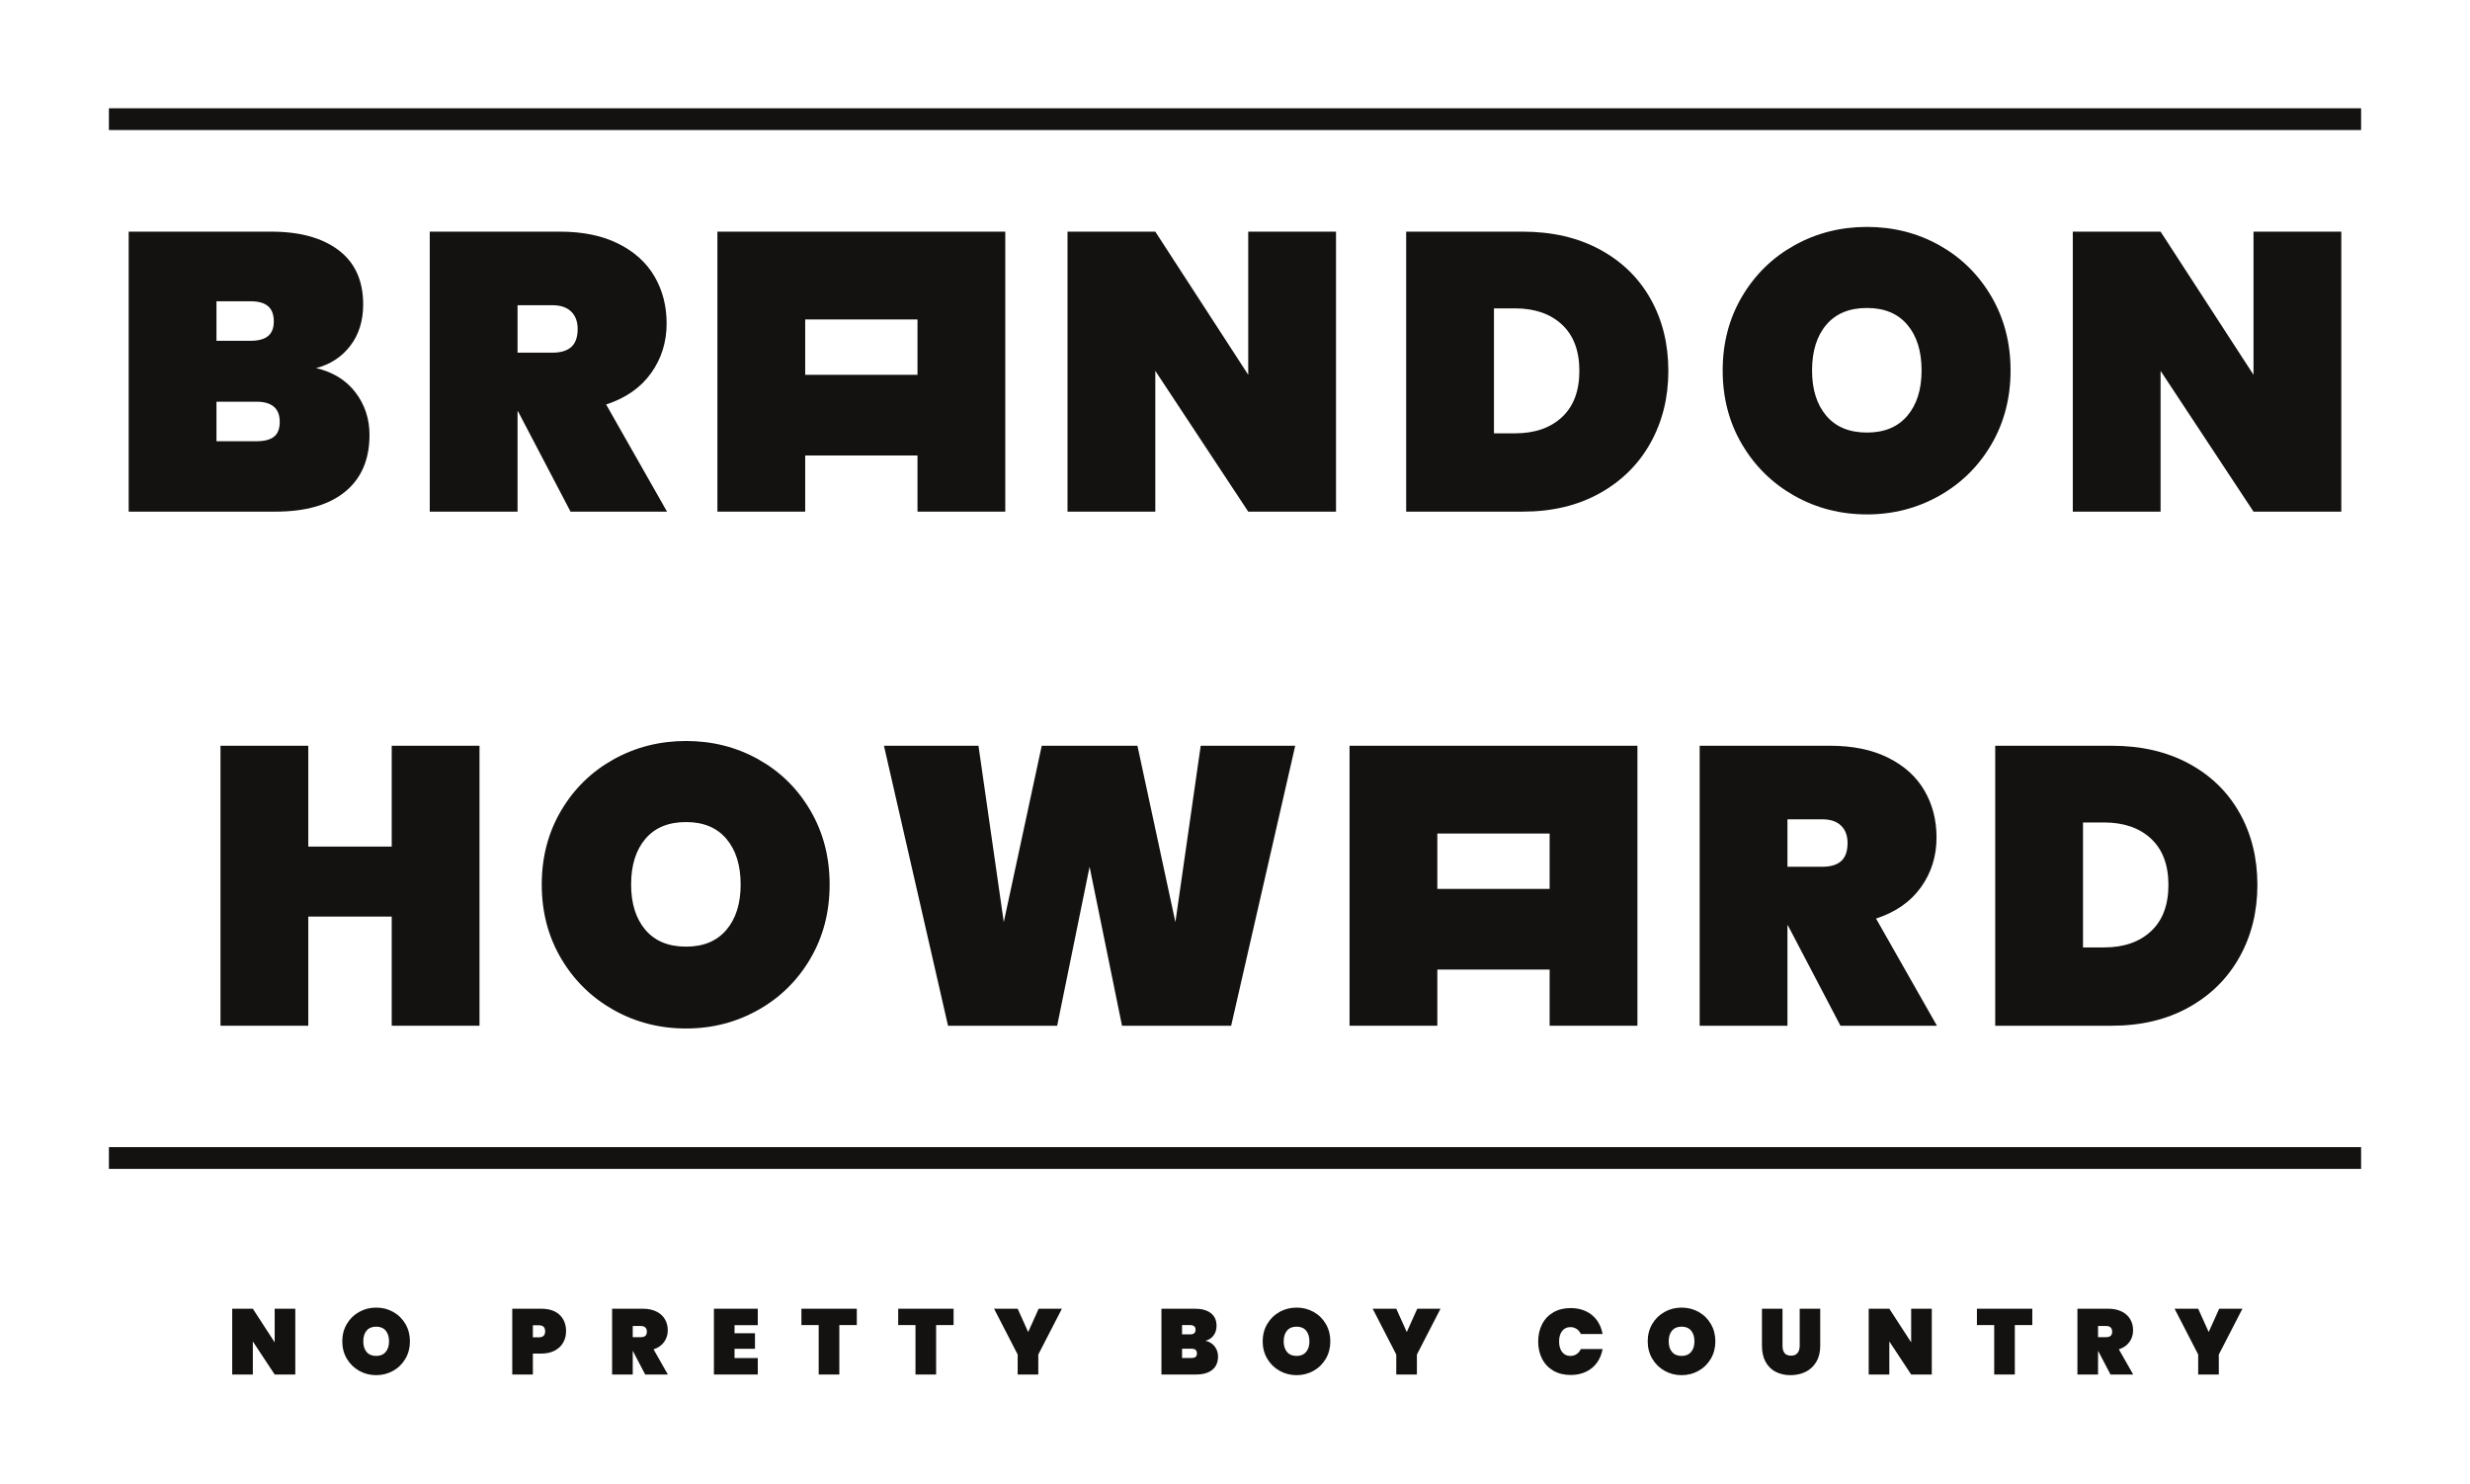
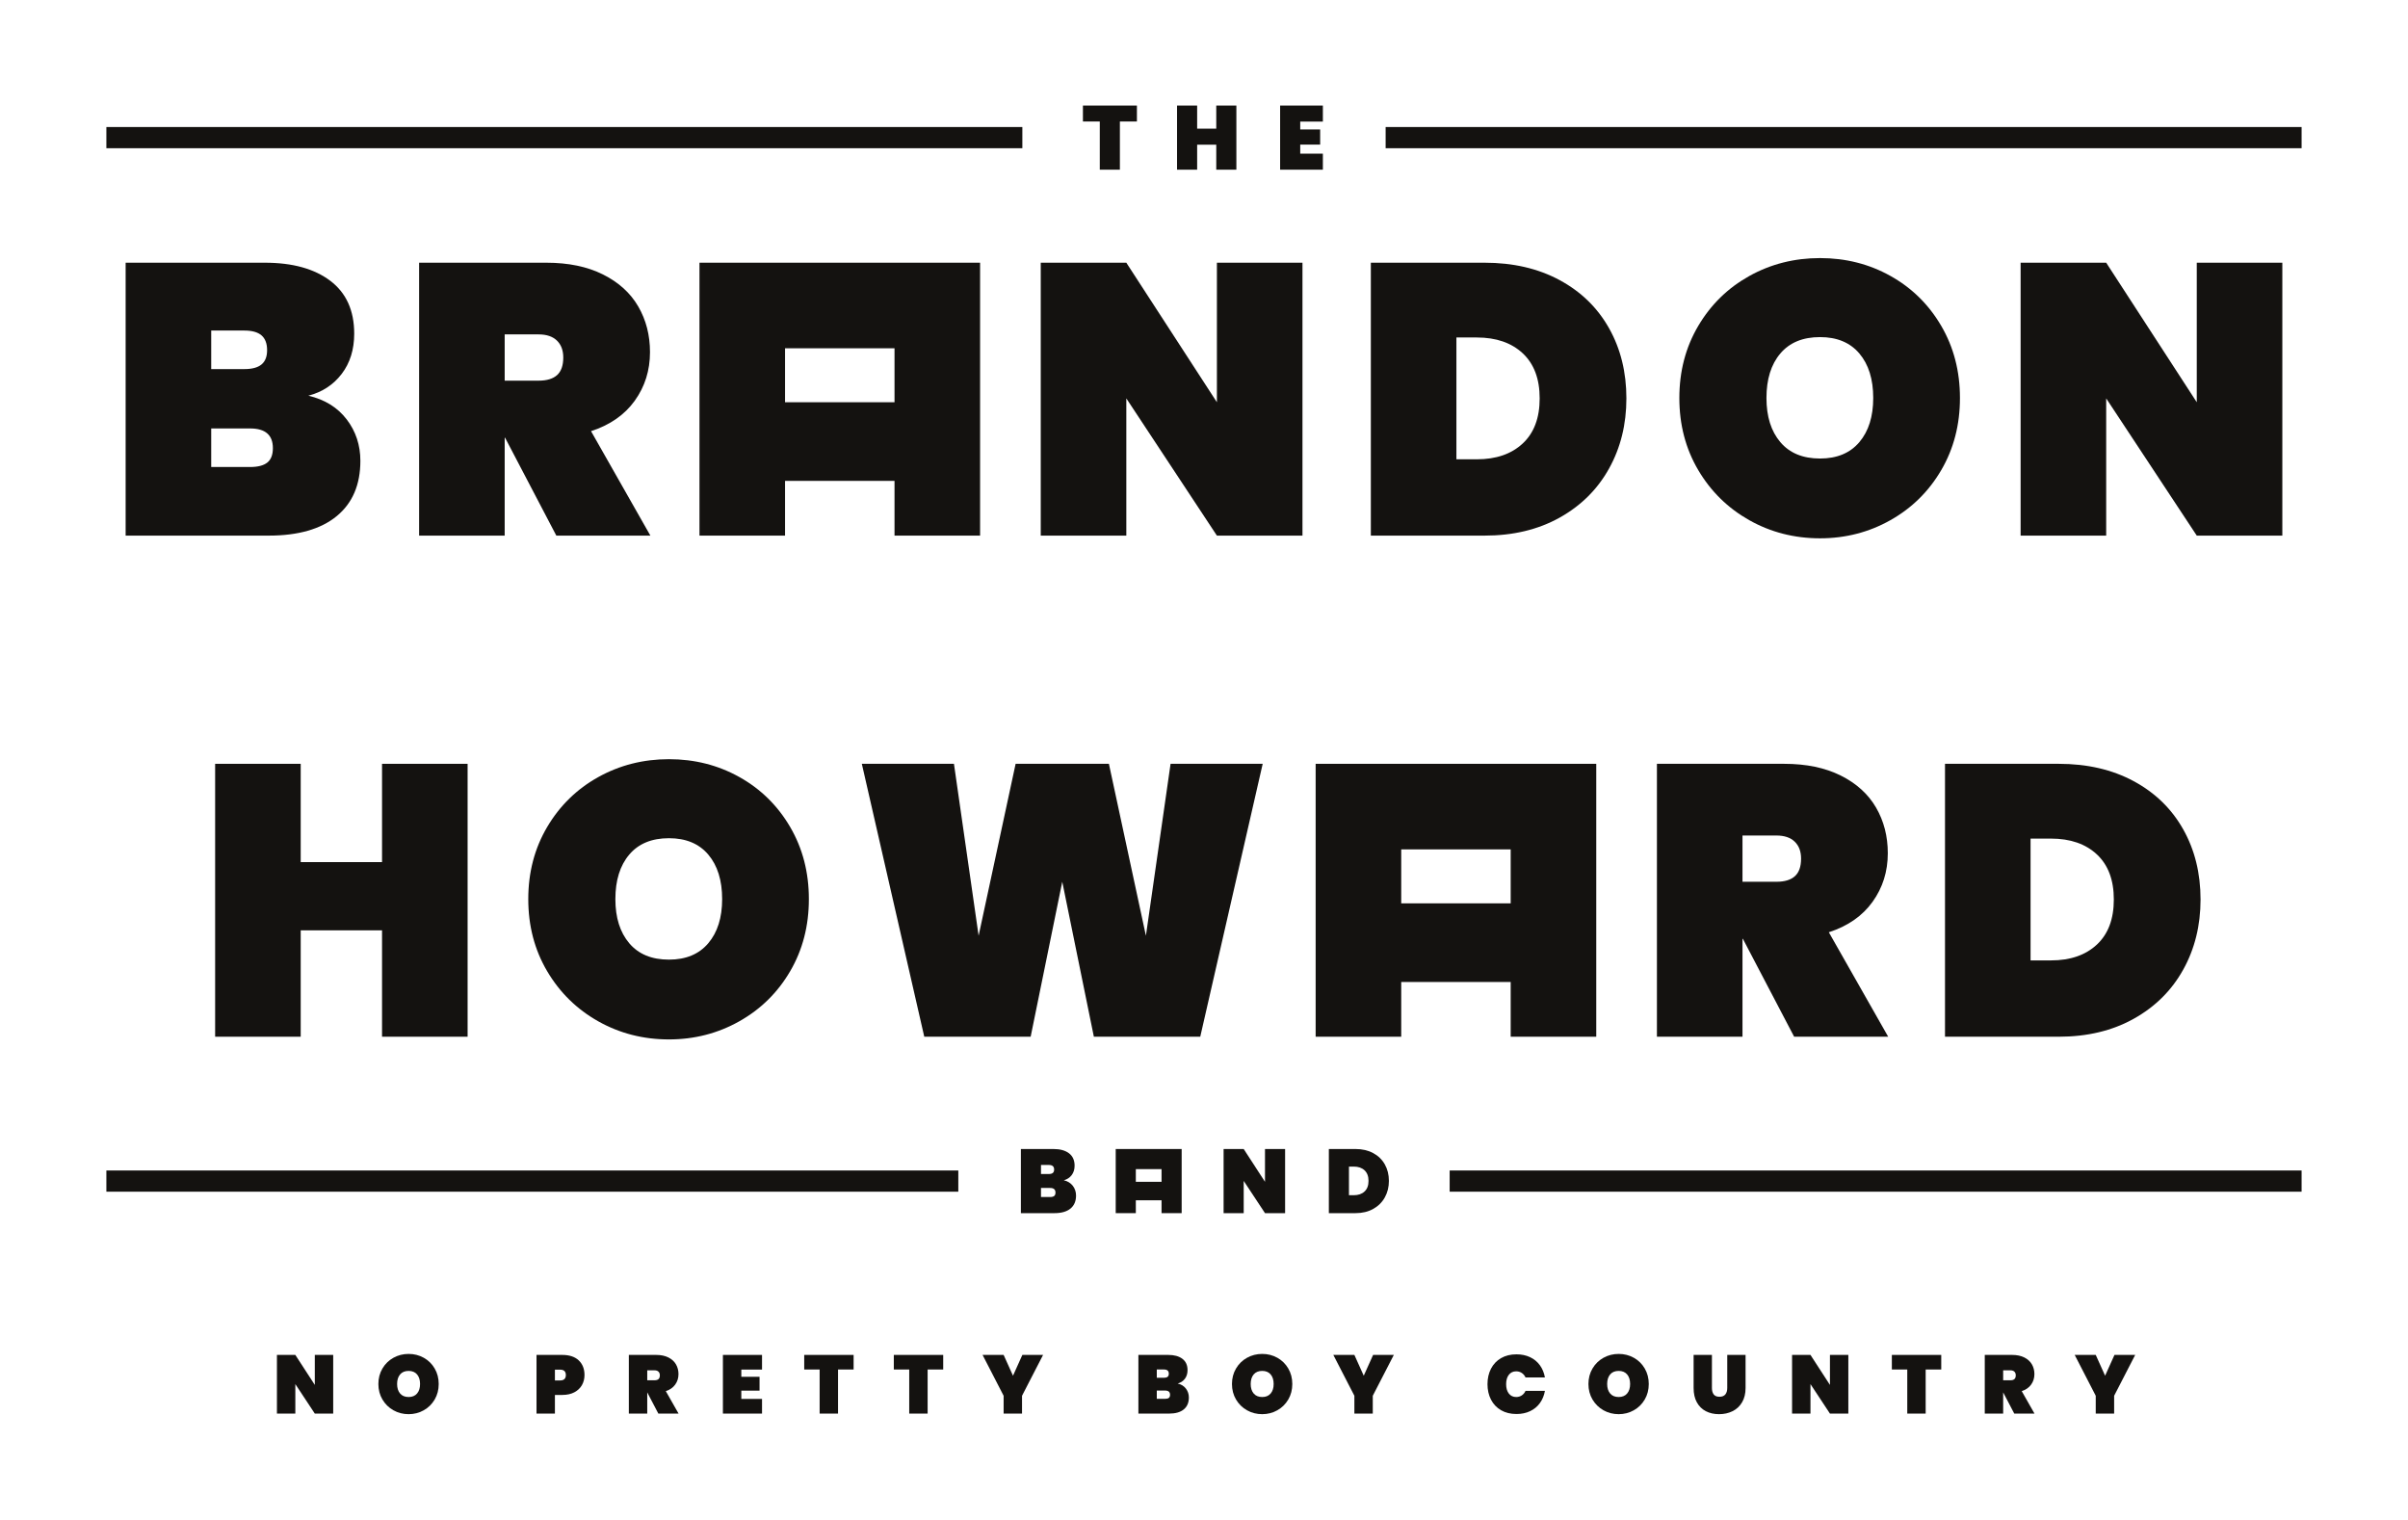
- <svg xmlns="http://www.w3.org/2000/svg" viewBox="175.60 -217.36 1048.81 630.21" width="1049" height="630">
+ <svg xmlns="http://www.w3.org/2000/svg" viewBox="175.60 -233.44 1048.81 662.34" width="1049" height="662">
  <g fill="#141210">
    <path transform="translate(221.596,0) scale(0.168,-0.168)" d="M659 194Q659 101 597.5 50.5Q536 0 421 0H50V708H411Q519 708 581.0 661.0Q643 614 643 524Q643 462 610.5 419.5Q578 377 524 363Q588 348 623.5 301.5Q659 255 659 194ZM272 432H358Q388 432 402.5 444.0Q417 456 417 481Q417 507 402.5 519.5Q388 532 358 532H272ZM432 227Q432 278 373 278H272V178H373Q403 178 417.5 189.5Q432 201 432 227Z" />
    <path transform="translate(349.508,0) scale(0.168,-0.168)" d="M406 0 273 254H272V0H50V708H380Q466 708 527.0 677.5Q588 647 618.5 594.5Q649 542 649 476Q649 405 609.5 350.0Q570 295 496 271L650 0ZM272 402H360Q392 402 408.0 416.5Q424 431 424 462Q424 490 407.5 506.0Q391 522 360 522H272Z" />
    <path transform="translate(475.068,0) scale(0.168,-0.168)" d="M30 0V708H758V0H536V486H252V0ZM252 142H536V346H252Z" />
    <path transform="translate(620.452,0) scale(0.168,-0.168)" d="M729 0H507L272 356V0H50V708H272L507 346V708H729Z" />
    <path transform="translate(764.324,0) scale(0.168,-0.168)" d="M713 356Q713 255 668.0 174.0Q623 93 539.5 46.5Q456 0 345 0H50V708H345Q456 708 539.5 663.0Q623 618 668.0 538.0Q713 458 713 356ZM488 356Q488 432 444.0 473.0Q400 514 325 514H272V198H325Q400 198 444.0 239.0Q488 280 488 356Z" />
    <path transform="translate(902.148,0) scale(0.168,-0.168)" d="M30 357Q30 461 79.0 544.0Q128 627 211.5 673.5Q295 720 395 720Q495 720 578.0 673.5Q661 627 709.5 544.0Q758 461 758 357Q758 253 709.5 170.0Q661 87 577.5 40.0Q494 -7 395 -7Q295 -7 211.5 40.0Q128 87 79.0 170.0Q30 253 30 357ZM533 357Q533 430 497.0 472.5Q461 515 395 515Q328 515 292.0 472.5Q256 430 256 357Q256 285 292.0 242.5Q328 200 395 200Q461 200 497.0 242.5Q533 285 533 357Z" />
    <path transform="translate(1047.532,0) scale(0.168,-0.168)" d="M729 0H507L272 356V0H50V708H272L507 346V708H729Z" />
    <path transform="translate(260.604,218.4) scale(0.168,-0.168)" d="M705 708V0H483V276H272V0H50V708H272V453H483V708Z" />
    <path transform="translate(400.444,218.4) scale(0.168,-0.168)" d="M30 357Q30 461 79.0 544.0Q128 627 211.5 673.5Q295 720 395 720Q495 720 578.0 673.5Q661 627 709.5 544.0Q758 461 758 357Q758 253 709.5 170.0Q661 87 577.5 40.0Q494 -7 395 -7Q295 -7 211.5 40.0Q128 87 79.0 170.0Q30 253 30 357ZM533 357Q533 430 497.0 472.5Q461 515 395 515Q328 515 292.0 472.5Q256 430 256 357Q256 285 292.0 242.5Q328 200 395 200Q461 200 497.0 242.5Q533 285 533 357Z" />
    <path transform="translate(545.828,218.4) scale(0.168,-0.168)" d="M1070 708 908 0H632L550 402L468 0H192L30 708H269L333 262L429 708H671L767 262L831 708Z" />
    <path transform="translate(743.628,218.4) scale(0.168,-0.168)" d="M30 0V708H758V0H536V486H252V0ZM252 142H536V346H252Z" />
    <path transform="translate(889.012,218.4) scale(0.168,-0.168)" d="M406 0 273 254H272V0H50V708H380Q466 708 527.0 677.5Q588 647 618.5 594.5Q649 542 649 476Q649 405 609.5 350.0Q570 295 496 271L650 0ZM272 402H360Q392 402 408.0 416.5Q424 431 424 462Q424 490 407.5 506.0Q391 522 360 522H272Z" />
    <path transform="translate(1014.572,218.4) scale(0.168,-0.168)" d="M713 356Q713 255 668.0 174.0Q623 93 539.5 46.5Q456 0 345 0H50V708H345Q456 708 539.5 663.0Q623 618 668.0 538.0Q713 458 713 356ZM488 356Q488 432 444.0 473.0Q400 514 325 514H272V198H325Q400 198 444.0 239.0Q488 280 488 356Z" />
-     <rect x="221.60" y="-171.36" width="956.81" height="9.24" />
-     <rect x="221.60" y="269.98" width="956.81" height="9.24" />
-     <path transform="translate(272.0045,366.576) scale(0.03948,-0.03948)" d="M729 0H507L272 356V0H50V708H272L507 346V708H729Z" />
-     <path transform="translate(319.5594,366.576) scale(0.03948,-0.03948)" d="M30 357Q30 461 79.0 544.0Q128 627 211.5 673.5Q295 720 395 720Q495 720 578.0 673.5Q661 627 709.5 544.0Q758 461 758 357Q758 253 709.5 170.0Q661 87 577.5 40.0Q494 -7 395 -7Q295 -7 211.5 40.0Q128 87 79.0 170.0Q30 253 30 357ZM533 357Q533 430 497.0 472.5Q461 515 395 515Q328 515 292.0 472.5Q256 430 256 357Q256 285 292.0 242.5Q328 200 395 200Q461 200 497.0 242.5Q533 285 533 357Z" />
-     <path transform="translate(390.9812,366.576) scale(0.03948,-0.03948)" d="M360 225H272V0H50V708H360Q490 708 559.5 642.0Q629 576 629 465Q629 398 598.0 343.5Q567 289 506.5 257.0Q446 225 360 225ZM404 465Q404 530 335 530H272V400H335Q404 400 404 465Z" />
-     <path transform="translate(433.4037,366.576) scale(0.03948,-0.03948)" d="M406 0 273 254H272V0H50V708H380Q466 708 527.0 677.5Q588 647 618.5 594.5Q649 542 649 476Q649 405 609.5 350.0Q570 295 496 271L650 0ZM272 402H360Q392 402 408.0 416.5Q424 431 424 462Q424 490 407.5 506.0Q391 522 360 522H272Z" />
-     <path transform="translate(476.6553,366.576) scale(0.03948,-0.03948)" d="M272 531V444H492V277H272V177H522V0H50V708H522V531Z" />
-     <path transform="translate(515.4062,366.576) scale(0.03948,-0.03948)" d="M606 708V532H418V0H196V532H10V708Z" />
-     <path transform="translate(556.5259,366.576) scale(0.03948,-0.03948)" d="M606 708V532H418V0H196V532H10V708Z" />
-     <path transform="translate(597.6456,366.576) scale(0.03948,-0.03948)" d="M730 708 476 215V0H254V215L0 708H254L367 457L480 708Z" />
-     <path transform="translate(666.7776,366.576) scale(0.03948,-0.03948)" d="M659 194Q659 101 597.5 50.5Q536 0 421 0H50V708H411Q519 708 581.0 661.0Q643 614 643 524Q643 462 610.5 419.5Q578 377 524 363Q588 348 623.5 301.5Q659 255 659 194ZM272 432H358Q388 432 402.5 444.0Q417 456 417 481Q417 507 402.5 519.5Q388 532 358 532H272ZM432 227Q432 278 373 278H272V178H373Q403 178 417.5 189.5Q432 201 432 227Z" />
-     <path transform="translate(710.5819,366.576) scale(0.03948,-0.03948)" d="M30 357Q30 461 79.0 544.0Q128 627 211.5 673.5Q295 720 395 720Q495 720 578.0 673.5Q661 627 709.5 544.0Q758 461 758 357Q758 253 709.5 170.0Q661 87 577.5 40.0Q494 -7 395 -7Q295 -7 211.5 40.0Q128 87 79.0 170.0Q30 253 30 357ZM533 357Q533 430 497.0 472.5Q461 515 395 515Q328 515 292.0 472.5Q256 430 256 357Q256 285 292.0 242.5Q328 200 395 200Q461 200 497.0 242.5Q533 285 533 357Z" />
-     <path transform="translate(758.4921,366.576) scale(0.03948,-0.03948)" d="M730 708 476 215V0H254V215L0 708H254L367 457L480 708Z" />
-     <path transform="translate(827.6241,366.576) scale(0.03948,-0.03948)" d="M380 715Q472 715 544.5 680.5Q617 646 662.5 583.0Q708 520 723 436H489Q473 471 443.5 490.5Q414 510 376 510Q320 510 287.5 468.0Q255 426 255 355Q255 284 287.5 242.0Q320 200 376 200Q414 200 443.5 219.5Q473 239 489 274H723Q708 190 662.5 127.0Q617 64 544.5 29.5Q472 -5 380 -5Q273 -5 194.0 40.5Q115 86 72.5 168.0Q30 250 30 355Q30 460 72.5 542.0Q115 624 194.0 669.5Q273 715 380 715Z" />
-     <path transform="translate(874.1526,366.576) scale(0.03948,-0.03948)" d="M30 357Q30 461 79.0 544.0Q128 627 211.5 673.5Q295 720 395 720Q495 720 578.0 673.5Q661 627 709.5 544.0Q758 461 758 357Q758 253 709.5 170.0Q661 87 577.5 40.0Q494 -7 395 -7Q295 -7 211.5 40.0Q128 87 79.0 170.0Q30 253 30 357ZM533 357Q533 430 497.0 472.5Q461 515 395 515Q328 515 292.0 472.5Q256 430 256 357Q256 285 292.0 242.5Q328 200 395 200Q461 200 497.0 242.5Q533 285 533 357Z" />
-     <path transform="translate(922.0628,366.576) scale(0.03948,-0.03948)" d="M267 708V309Q267 260 288.5 231.5Q310 203 358 203Q406 203 429.0 231.5Q452 260 452 309V708H673V309Q673 208 631.0 136.5Q589 65 516.0 29.0Q443 -7 353 -7Q263 -7 193.5 29.0Q124 65 85.0 136.0Q46 207 46 309V708Z" />
-     <path transform="translate(967.2489,366.576) scale(0.03948,-0.03948)" d="M729 0H507L272 356V0H50V708H272L507 346V708H729Z" />
-     <path transform="translate(1014.804,366.576) scale(0.03948,-0.03948)" d="M606 708V532H418V0H196V532H10V708Z" />
-     <path transform="translate(1055.924,366.576) scale(0.03948,-0.03948)" d="M406 0 273 254H272V0H50V708H380Q466 708 527.0 677.5Q588 647 618.5 594.5Q649 542 649 476Q649 405 609.5 350.0Q570 295 496 271L650 0ZM272 402H360Q392 402 408.0 416.5Q424 431 424 462Q424 490 407.5 506.0Q391 522 360 522H272Z" />
-     <path transform="translate(1099.175,366.576) scale(0.03948,-0.03948)" d="M730 708 476 215V0H254V215L0 708H254L367 457L480 708Z" />
+     <g transform="translate(0,-159.484)">
+       <path transform="translate(646.841,0) scale(0.03948,-0.03948)" d="M606 708V532H418V0H196V532H10V708Z" />
+       <path transform="translate(686.2807,0) scale(0.03948,-0.03948)" d="M705 708V0H483V276H272V0H50V708H272V453H483V708Z" />
+       <path transform="translate(731.2081,0) scale(0.03948,-0.03948)" d="M272 531V444H492V277H272V177H522V0H50V708H522V531Z" />
+     </g>
+     <rect x="221.60" y="-178.08" width="399.23" height="9.24" />
+     <rect x="779.17" y="-178.08" width="399.23" height="9.24" />
+     <g transform="translate(0,295.292)">
+       <path transform="translate(618.2184,0) scale(0.03948,-0.03948)" d="M659 194Q659 101 597.5 50.5Q536 0 421 0H50V708H411Q519 708 581.0 661.0Q643 614 643 524Q643 462 610.5 419.5Q578 377 524 363Q588 348 623.5 301.5Q659 255 659 194ZM272 432H358Q388 432 402.5 444.0Q417 456 417 481Q417 507 402.5 519.5Q388 532 358 532H272ZM432 227Q432 278 373 278H272V178H373Q403 178 417.5 189.5Q432 201 432 227Z" />
+       <path transform="translate(660.3428,0) scale(0.03948,-0.03948)" d="M30 0V708H758V0H536V486H252V0ZM252 142H536V346H252Z" />
+       <path transform="translate(706.573,0) scale(0.03948,-0.03948)" d="M729 0H507L272 356V0H50V708H272L507 346V708H729Z" />
+       <path transform="translate(752.4479,0) scale(0.03948,-0.03948)" d="M713 356Q713 255 668.0 174.0Q623 93 539.5 46.5Q456 0 345 0H50V708H345Q456 708 539.5 663.0Q623 618 668.0 538.0Q713 458 713 356ZM488 356Q488 432 444.0 473.0Q400 514 325 514H272V198H325Q400 198 444.0 239.0Q488 280 488 356Z" />
+     </g>
+     <rect x="221.60" y="276.70" width="371.32" height="9.24" />
+     <rect x="807.08" y="276.70" width="371.32" height="9.24" />
+     <path transform="translate(294.1317,382.6519) scale(0.03612,-0.03612)" d="M729 0H507L272 356V0H50V708H272L507 346V708H729Z" />
+     <path transform="translate(339.0692,382.6519) scale(0.03612,-0.03612)" d="M30 357Q30 461 79.0 544.0Q128 627 211.5 673.5Q295 720 395 720Q495 720 578.0 673.5Q661 627 709.5 544.0Q758 461 758 357Q758 253 709.5 170.0Q661 87 577.5 40.0Q494 -7 395 -7Q295 -7 211.5 40.0Q128 87 79.0 170.0Q30 253 30 357ZM533 357Q533 430 497.0 472.5Q461 515 395 515Q328 515 292.0 472.5Q256 430 256 357Q256 285 292.0 242.5Q328 200 395 200Q461 200 497.0 242.5Q533 285 533 357Z" />
+     <path transform="translate(407.2722,382.6519) scale(0.03612,-0.03612)" d="M360 225H272V0H50V708H360Q490 708 559.5 642.0Q629 576 629 465Q629 398 598.0 343.5Q567 289 506.5 257.0Q446 225 360 225ZM404 465Q404 530 335 530H272V400H335Q404 400 404 465Z" />
+     <path transform="translate(447.5141,382.6519) scale(0.03612,-0.03612)" d="M406 0 273 254H272V0H50V708H380Q466 708 527.0 677.5Q588 647 618.5 594.5Q649 542 649 476Q649 405 609.5 350.0Q570 295 496 271L650 0ZM272 402H360Q392 402 408.0 416.5Q424 431 424 462Q424 490 407.5 506.0Q391 522 360 522H272Z" />
+     <path transform="translate(488.5145,382.6519) scale(0.03612,-0.03612)" d="M272 531V444H492V277H272V177H522V0H50V708H522V531Z" />
+     <path transform="translate(525.3972,382.6519) scale(0.03612,-0.03612)" d="M606 708V532H418V0H196V532H10V708Z" />
+     <path transform="translate(564.4471,382.6519) scale(0.03612,-0.03612)" d="M606 708V532H418V0H196V532H10V708Z" />
+     <path transform="translate(603.497,382.6519) scale(0.03612,-0.03612)" d="M730 708 476 215V0H254V215L0 708H254L367 457L480 708Z" />
+     <path transform="translate(669.605,382.6519) scale(0.03612,-0.03612)" d="M659 194Q659 101 597.5 50.5Q536 0 421 0H50V708H411Q519 708 581.0 661.0Q643 614 643 524Q643 462 610.5 419.5Q578 377 524 363Q588 348 623.5 301.5Q659 255 659 194ZM272 432H358Q388 432 402.5 444.0Q417 456 417 481Q417 507 402.5 519.5Q388 532 358 532H272ZM432 227Q432 278 373 278H272V178H373Q403 178 417.5 189.5Q432 201 432 227Z" />
+     <path transform="translate(711.1111,382.6519) scale(0.03612,-0.03612)" d="M30 357Q30 461 79.0 544.0Q128 627 211.5 673.5Q295 720 395 720Q495 720 578.0 673.5Q661 627 709.5 544.0Q758 461 758 357Q758 253 709.5 170.0Q661 87 577.5 40.0Q494 -7 395 -7Q295 -7 211.5 40.0Q128 87 79.0 170.0Q30 253 30 357ZM533 357Q533 430 497.0 472.5Q461 515 395 515Q328 515 292.0 472.5Q256 430 256 357Q256 285 292.0 242.5Q328 200 395 200Q461 200 497.0 242.5Q533 285 533 357Z" />
+     <path transform="translate(756.3737,382.6519) scale(0.03612,-0.03612)" d="M730 708 476 215V0H254V215L0 708H254L367 457L480 708Z" />
+     <path transform="translate(822.4817,382.6519) scale(0.03612,-0.03612)" d="M380 715Q472 715 544.5 680.5Q617 646 662.5 583.0Q708 520 723 436H489Q473 471 443.5 490.5Q414 510 376 510Q320 510 287.5 468.0Q255 426 255 355Q255 284 287.5 242.0Q320 200 376 200Q414 200 443.5 219.5Q473 239 489 274H723Q708 190 662.5 127.0Q617 64 544.5 29.5Q472 -5 380 -5Q273 -5 194.0 40.5Q115 86 72.5 168.0Q30 250 30 355Q30 460 72.5 542.0Q115 624 194.0 669.5Q273 715 380 715Z" />
+     <path transform="translate(866.48,382.6519) scale(0.03612,-0.03612)" d="M30 357Q30 461 79.0 544.0Q128 627 211.5 673.5Q295 720 395 720Q495 720 578.0 673.5Q661 627 709.5 544.0Q758 461 758 357Q758 253 709.5 170.0Q661 87 577.5 40.0Q494 -7 395 -7Q295 -7 211.5 40.0Q128 87 79.0 170.0Q30 253 30 357ZM533 357Q533 430 497.0 472.5Q461 515 395 515Q328 515 292.0 472.5Q256 430 256 357Q256 285 292.0 242.5Q328 200 395 200Q461 200 497.0 242.5Q533 285 533 357Z" />
+     <path transform="translate(911.7426,382.6519) scale(0.03612,-0.03612)" d="M267 708V309Q267 260 288.5 231.5Q310 203 358 203Q406 203 429.0 231.5Q452 260 452 309V708H673V309Q673 208 631.0 136.5Q589 65 516.0 29.0Q443 -7 353 -7Q263 -7 193.5 29.0Q124 65 85.0 136.0Q46 207 46 309V708Z" />
+     <path transform="translate(954.5129,382.6519) scale(0.03612,-0.03612)" d="M729 0H507L272 356V0H50V708H272L507 346V708H729Z" />
+     <path transform="translate(999.4503,382.6519) scale(0.03612,-0.03612)" d="M606 708V532H418V0H196V532H10V708Z" />
+     <path transform="translate(1038.5,382.6519) scale(0.03612,-0.03612)" d="M406 0 273 254H272V0H50V708H380Q466 708 527.0 677.5Q588 647 618.5 594.5Q649 542 649 476Q649 405 609.5 350.0Q570 295 496 271L650 0ZM272 402H360Q392 402 408.0 416.5Q424 431 424 462Q424 490 407.5 506.0Q391 522 360 522H272Z" />
+     <path transform="translate(1079.501,382.6519) scale(0.03612,-0.03612)" d="M730 708 476 215V0H254V215L0 708H254L367 457L480 708Z" />
  </g>
</svg>
